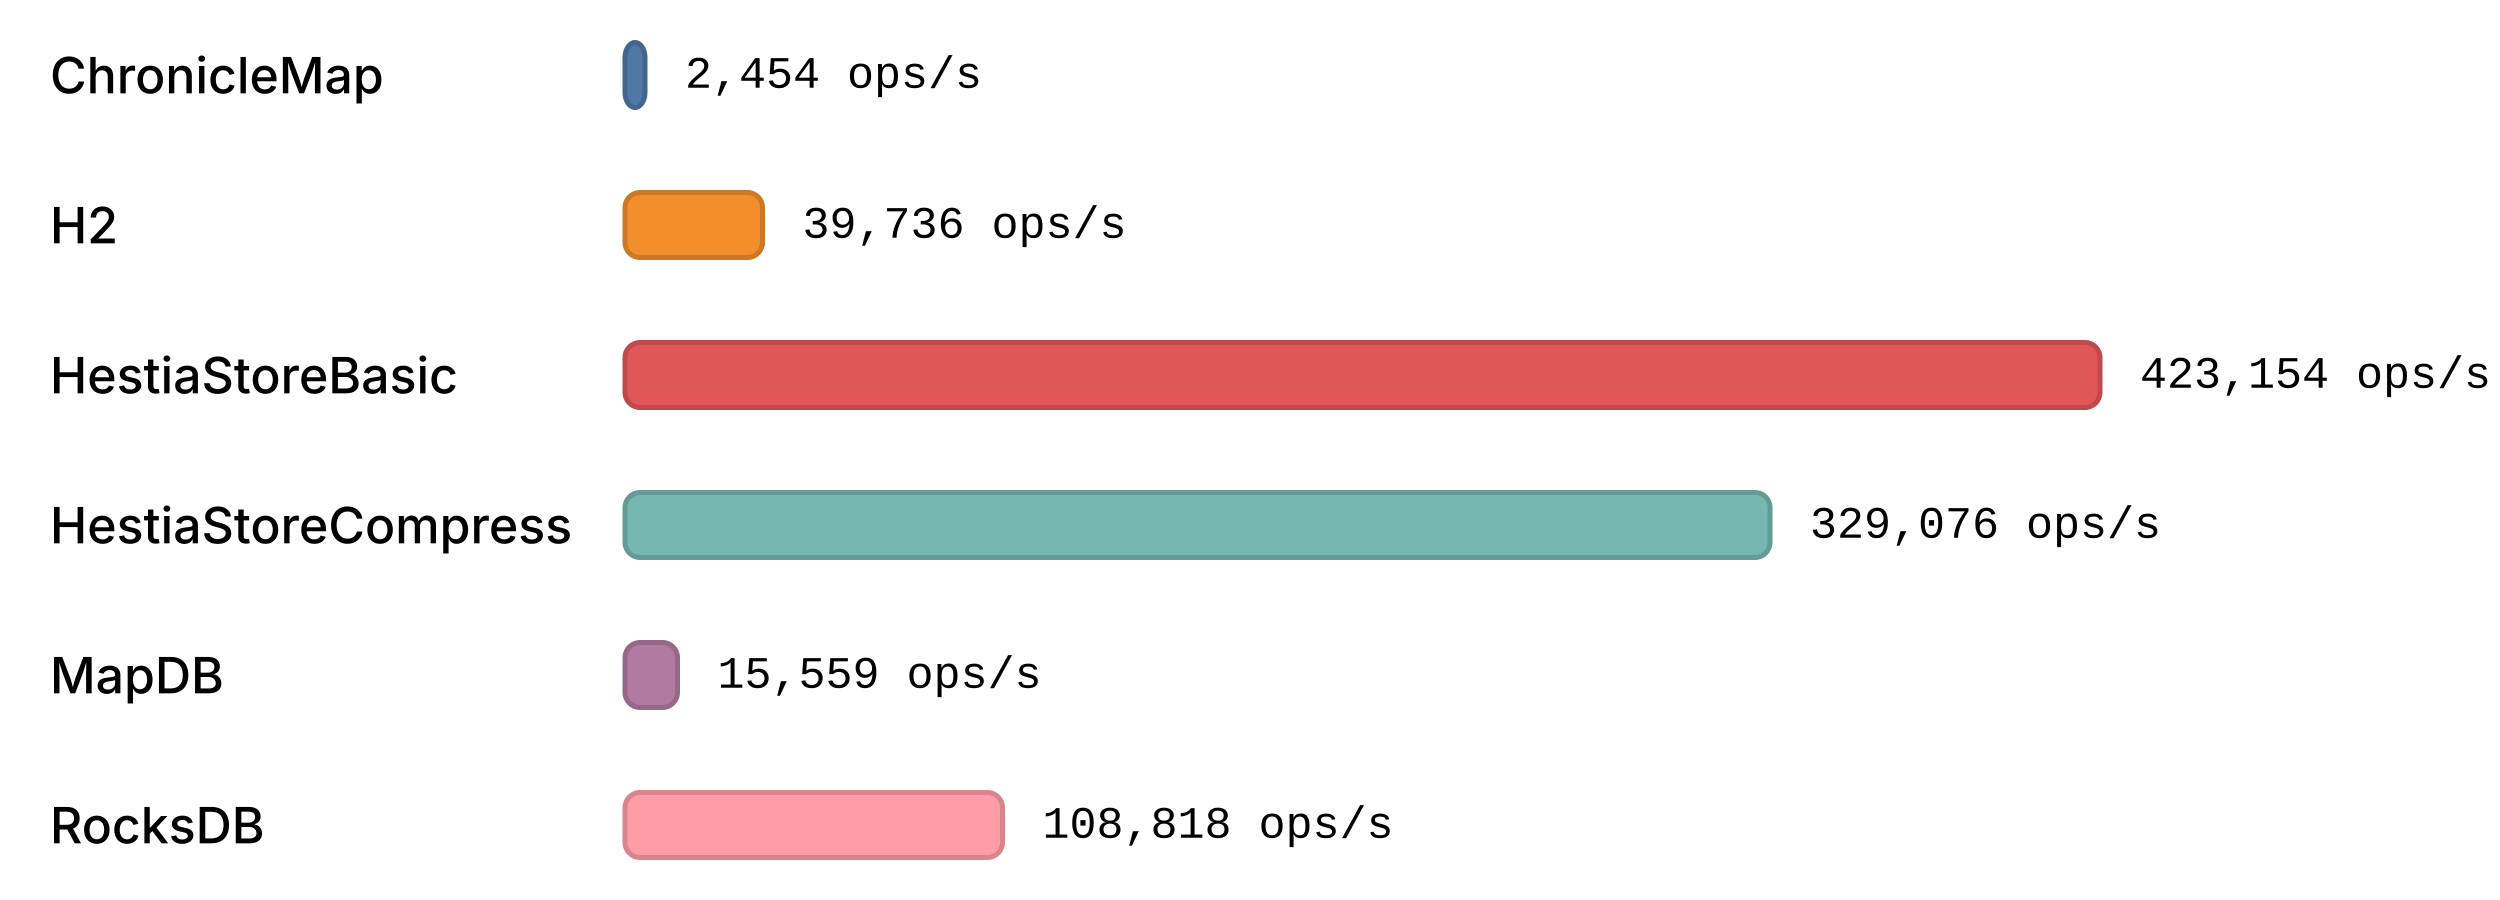
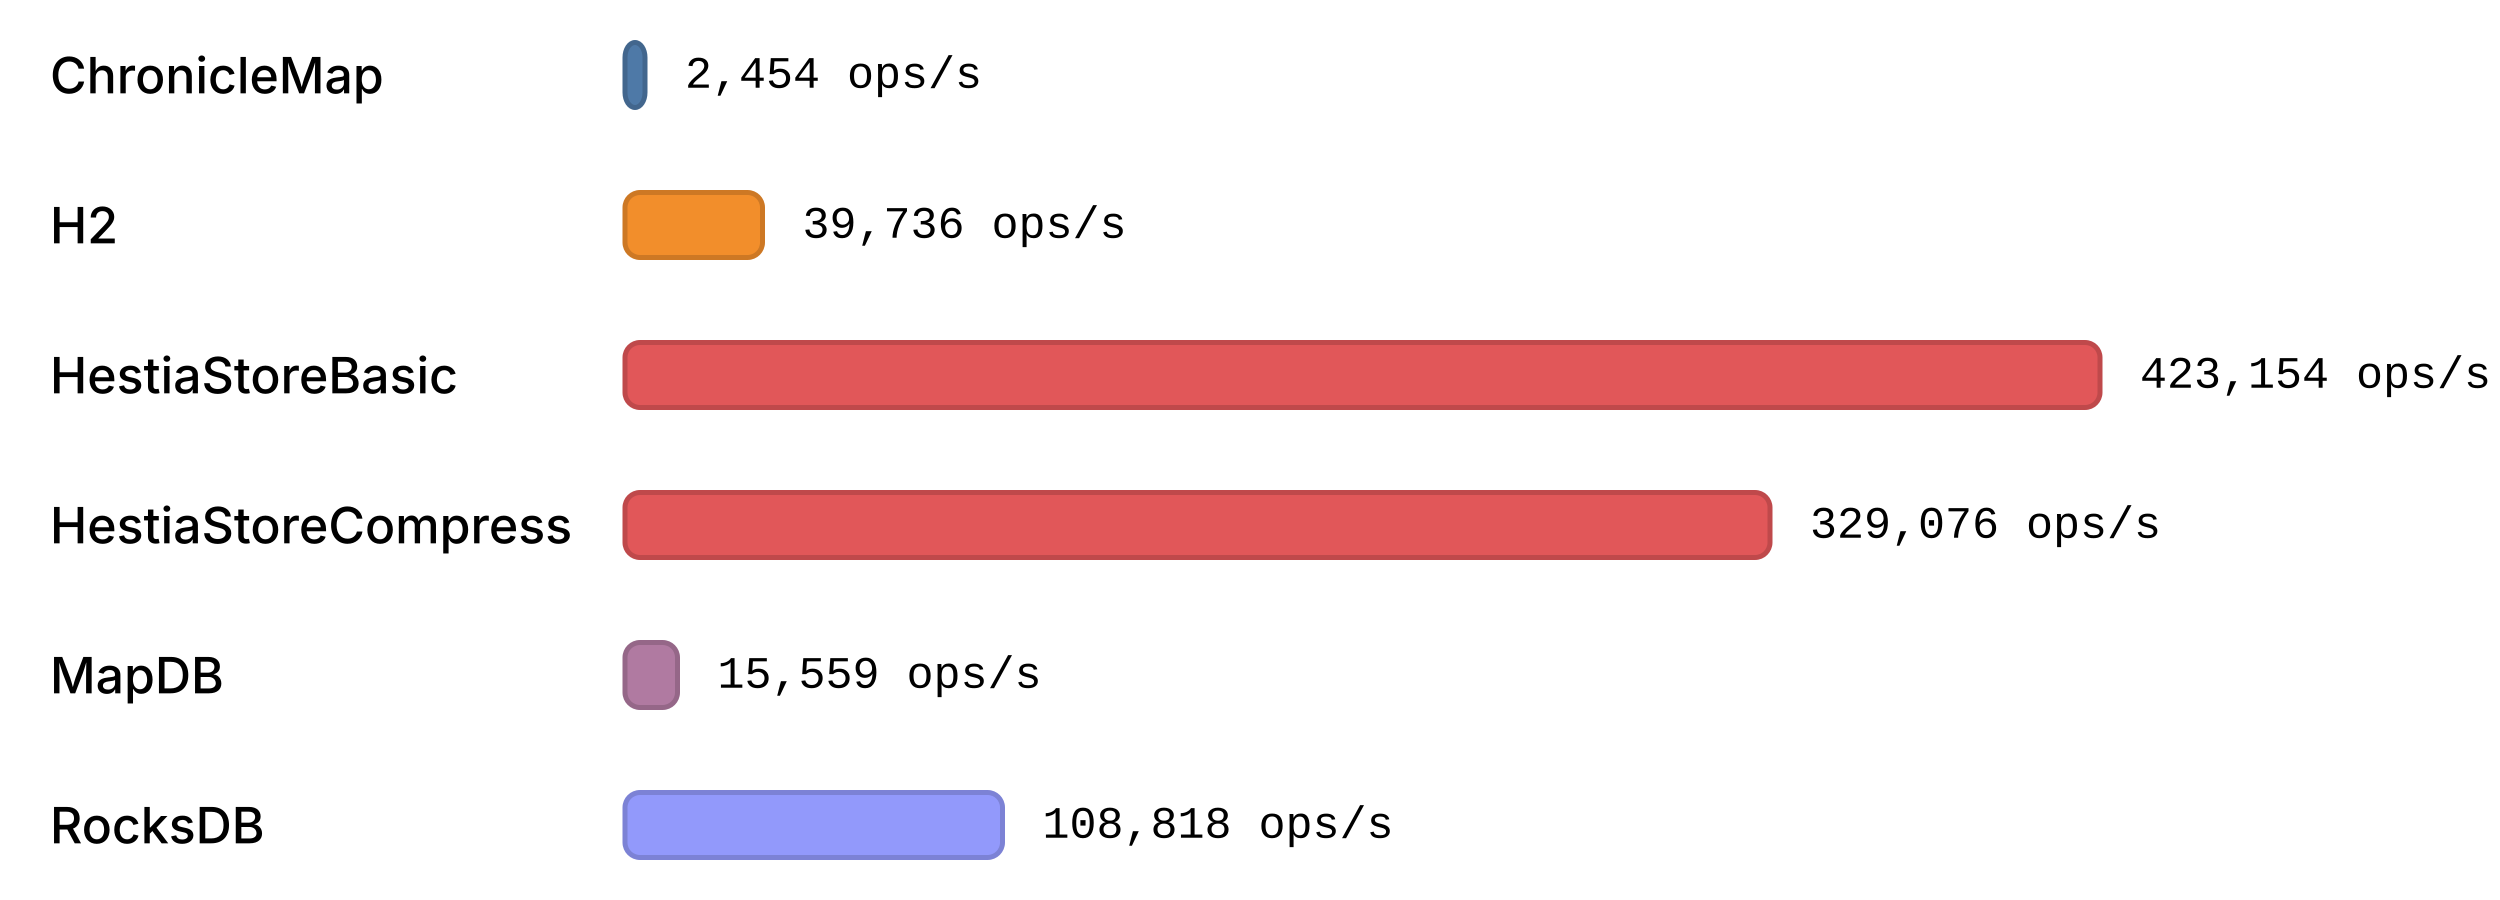
<svg xmlns="http://www.w3.org/2000/svg" width="1000" height="360" viewBox="0 0 1000 360">
  <style>
        text { fill: currentColor; dominant-baseline: middle; }
        .label { font: 500 20px "Inter", "Helvetica Neue", Arial, sans-serif; }
        .value { font: 18px "IBM Plex Mono", "Courier New", monospace; }
    </style>
  <rect x="0" y="10" width="1000" height="40" fill="rgba(255,255,255,0.15)" />
  <text class="label" x="20" y="30">ChronicleMap</text>
  <rect x="250" y="17" width="8" height="26" rx="6" ry="6" fill="#4E79A7" stroke="#42668D" stroke-width="2" />
  <text class="value" x="274" y="30">2,454 ops/s</text>
  <rect x="0" y="70" width="1000" height="40" fill="rgba(255,255,255,0.15)" />
  <text class="label" x="20" y="90">H2</text>
  <rect x="250" y="77" width="55" height="26" rx="6" ry="6" fill="#F28E2B" stroke="#CD7824" stroke-width="2" />
  <text class="value" x="321" y="90">39,736 ops/s</text>
  <rect x="0" y="130" width="1000" height="40" fill="rgba(255,255,255,0.15)" />
  <text class="label" x="20" y="150">HestiaStoreBasic</text>
  <rect x="250" y="137" width="590" height="26" rx="6" ry="6" fill="#E15759" stroke="#BF494B" stroke-width="2" />
  <text class="value" x="856" y="150">423,154 ops/s</text>
  <rect x="0" y="190" width="1000" height="40" fill="rgba(255,255,255,0.15)" />
  <text class="label" x="20" y="210">HestiaStoreCompress</text>
-   <rect x="250" y="197" width="458" height="26" rx="6" ry="6" fill="#76B7B2" stroke="#649B97" stroke-width="2" />
+   <rect x="250" y="197" width="458" height="26" rx="6" ry="6" fill="#E15759" stroke="#BF494B" stroke-width="2" />
  <text class="value" x="724" y="210">329,076 ops/s</text>
  <rect x="0" y="250" width="1000" height="40" fill="rgba(255,255,255,0.15)" />
  <text class="label" x="20" y="270">MapDB</text>
  <rect x="250" y="257" width="21" height="26" rx="6" ry="6" fill="#B07AA1" stroke="#956788" stroke-width="2" />
  <text class="value" x="287" y="270">15,559 ops/s</text>
  <rect x="0" y="310" width="1000" height="40" fill="rgba(255,255,255,0.15)" />
  <text class="label" x="20" y="330">RocksDB</text>
-   <rect x="250" y="317" width="151" height="26" rx="6" ry="6" fill="#FF9DA7" stroke="#D8858D" stroke-width="2" />
+   <rect x="250" y="317" width="151" height="26" rx="6" ry="6" fill="#9299fb" stroke="#7C82D5" stroke-width="2" />
  <text class="value" x="417" y="330">108,818 ops/s</text>
</svg>
